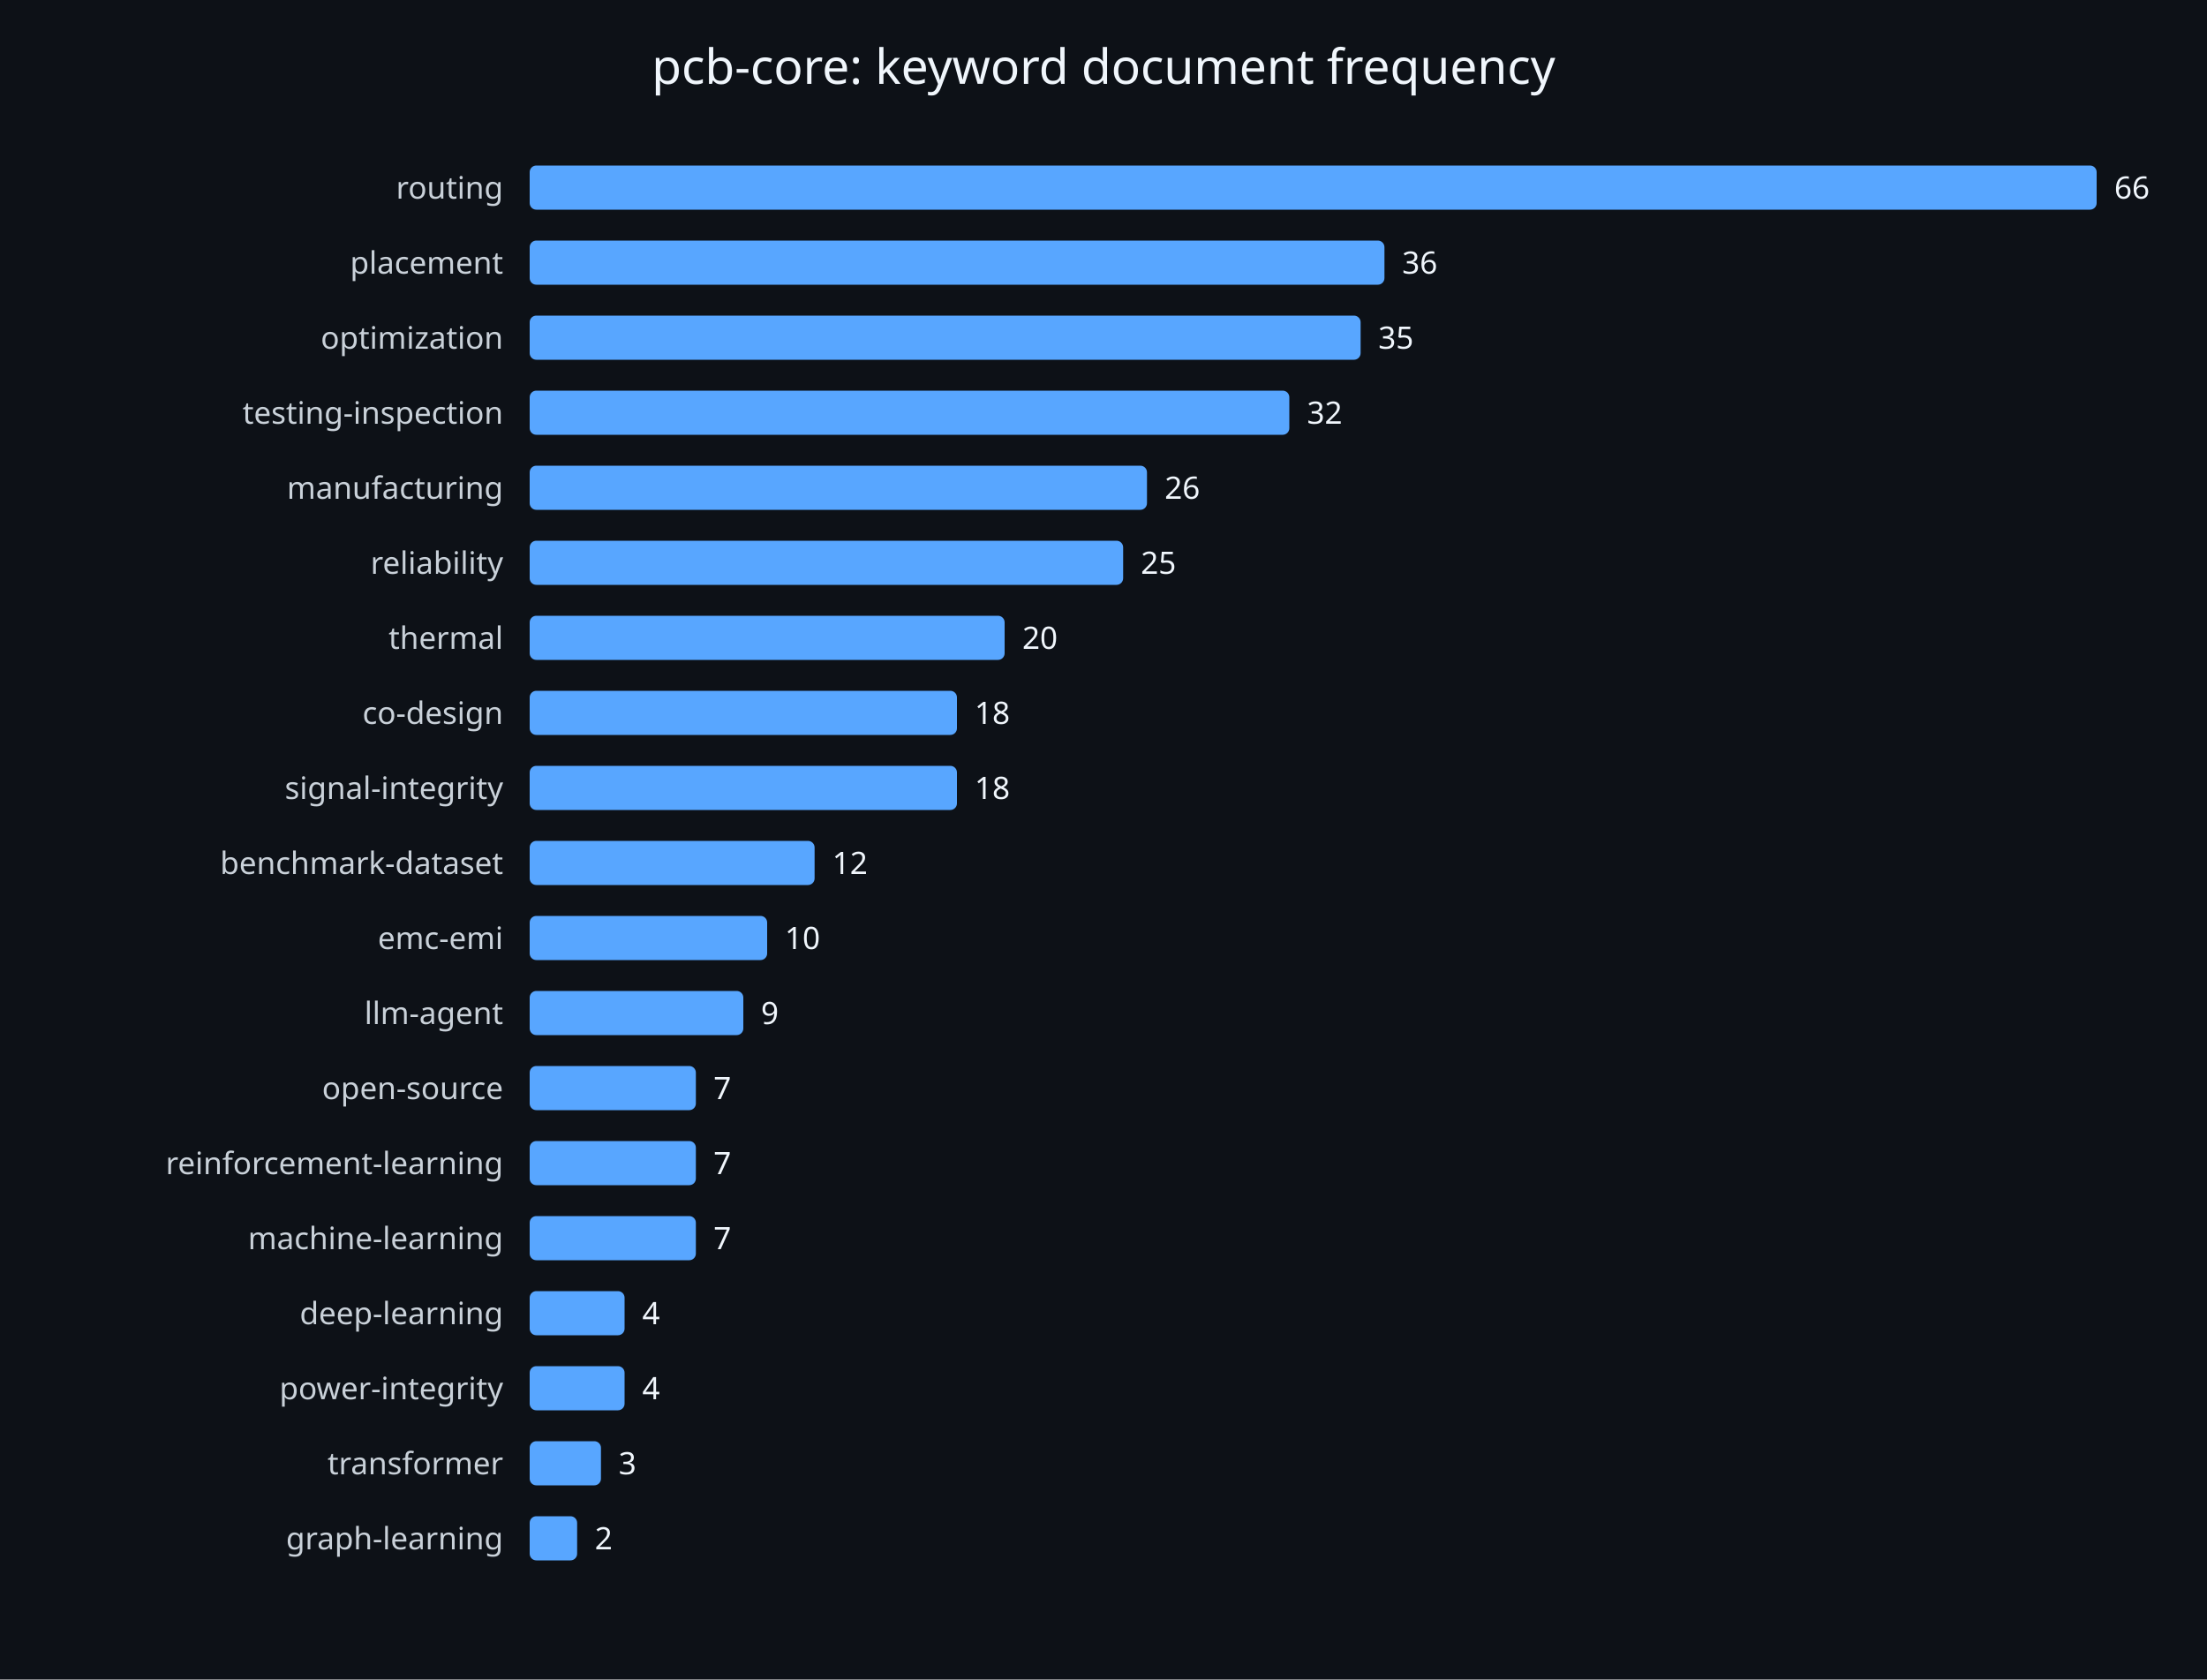
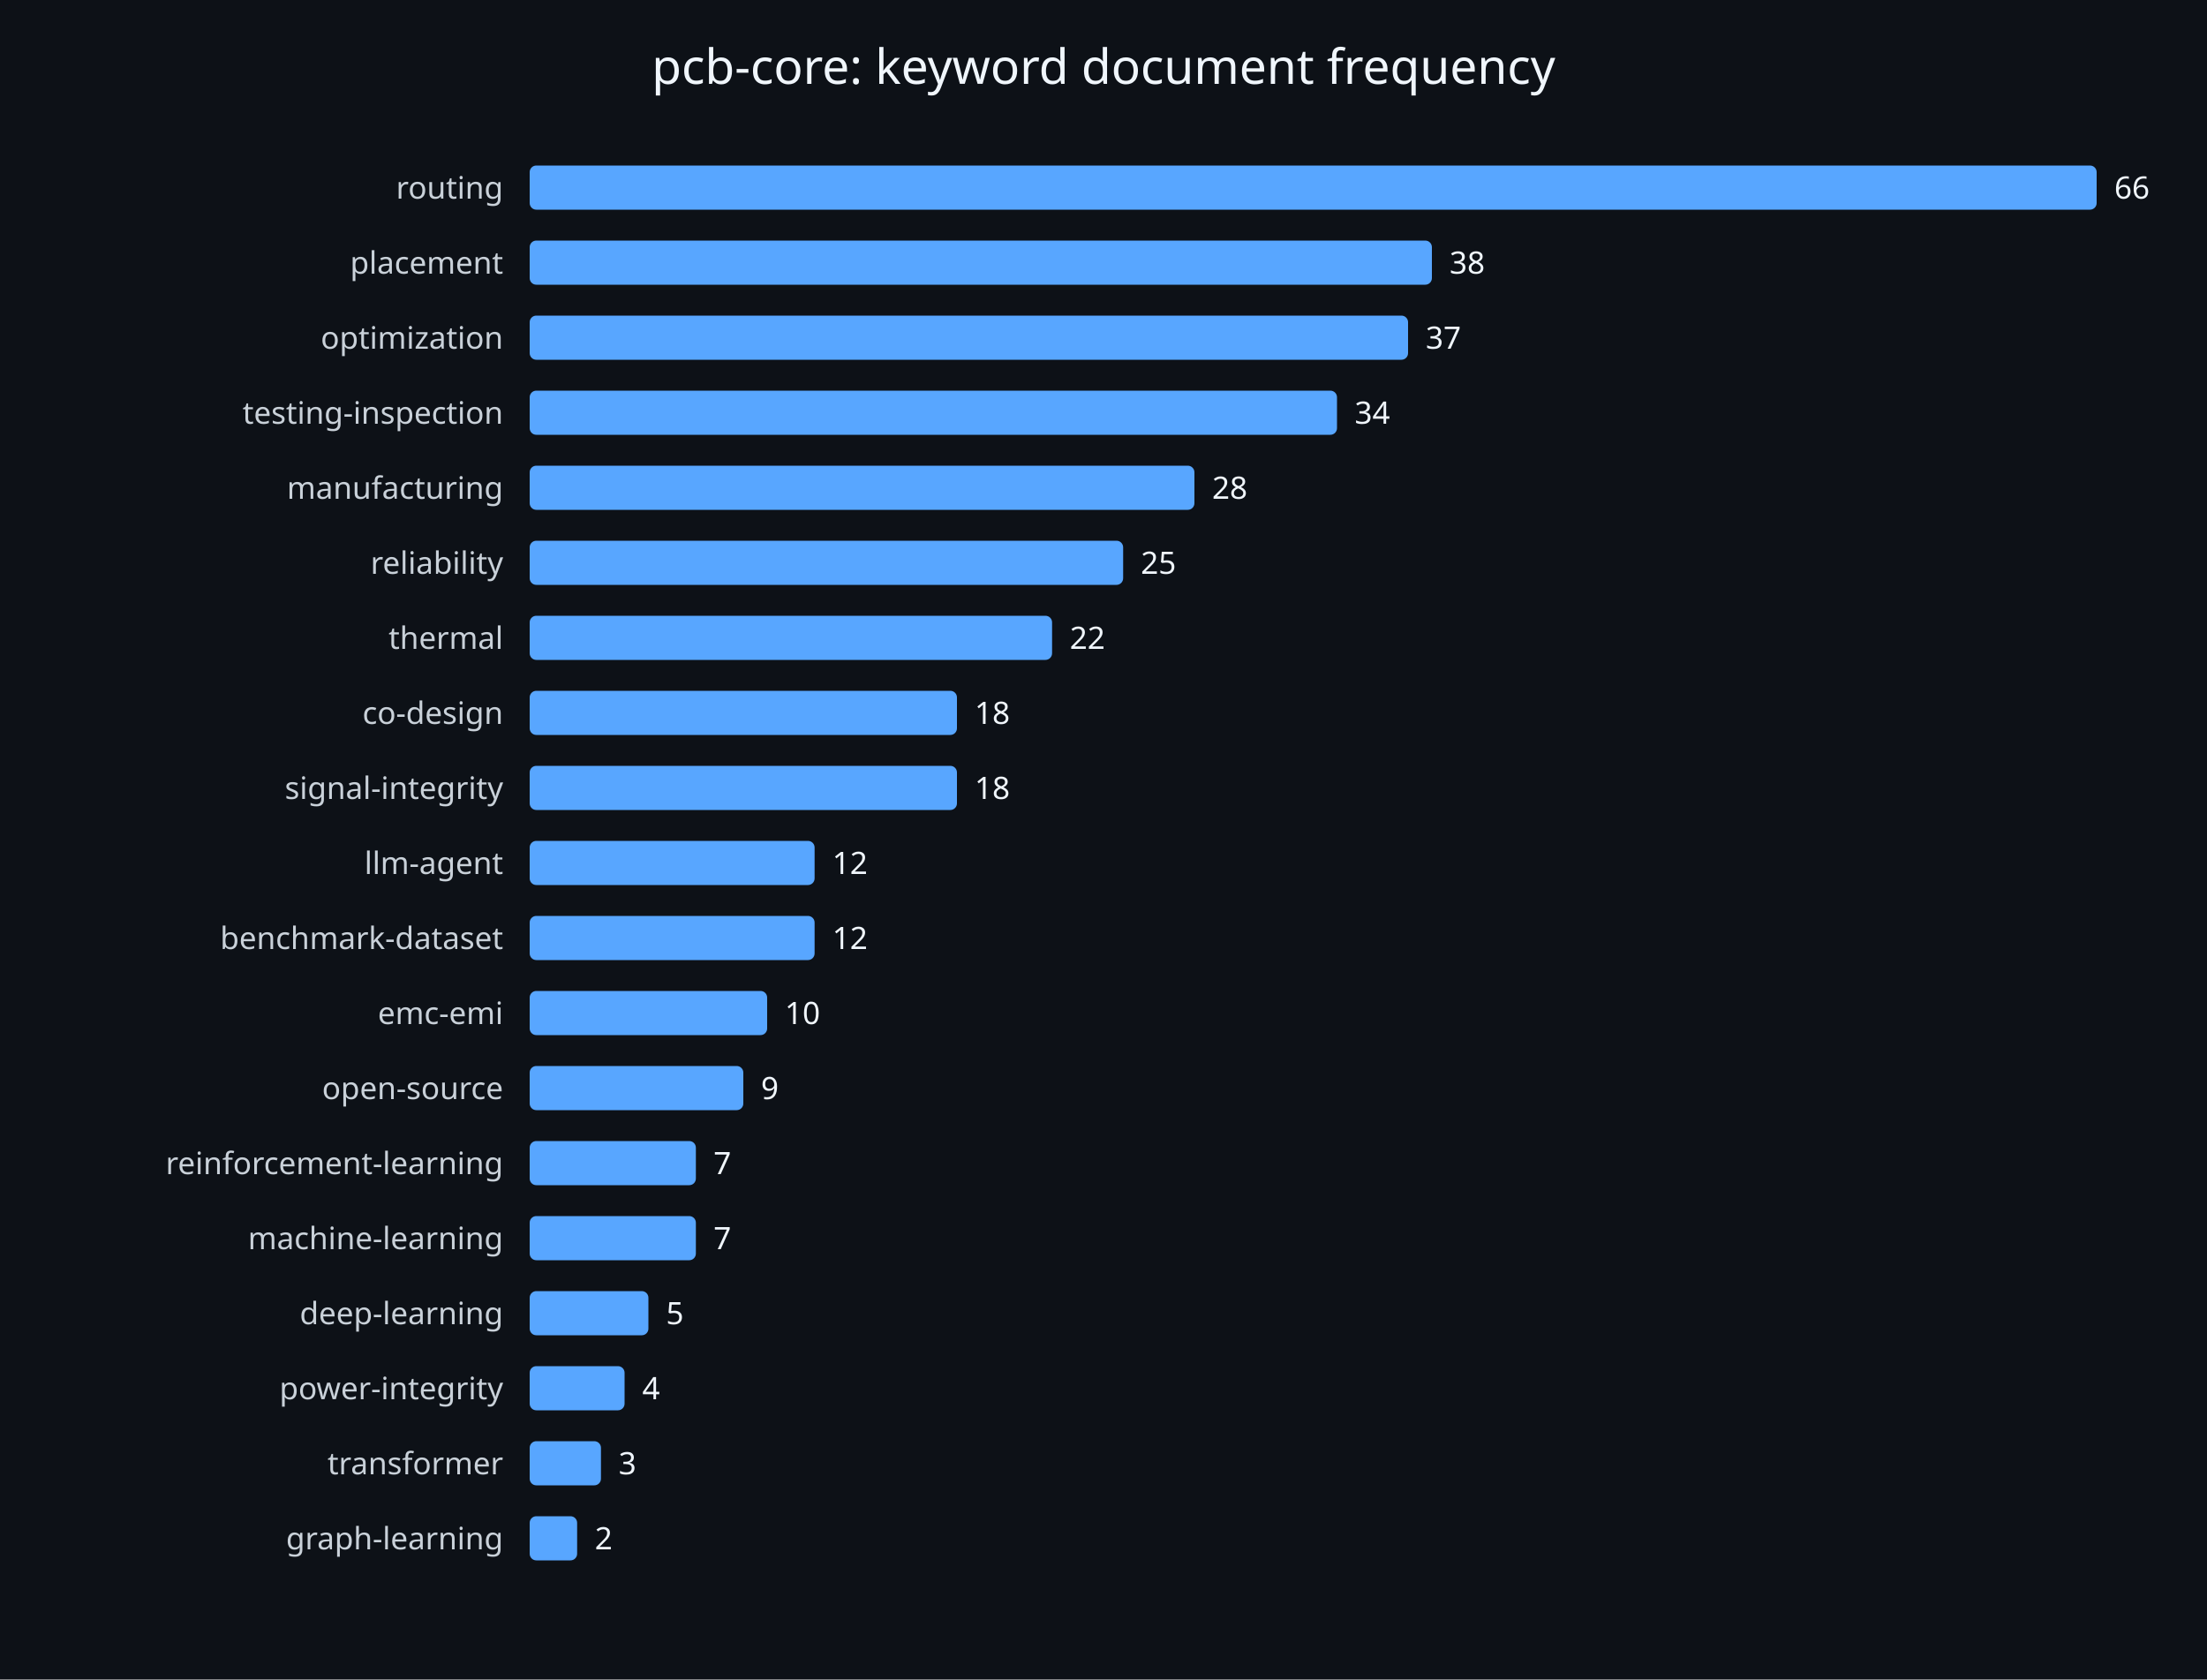
<svg xmlns="http://www.w3.org/2000/svg" width="1000" height="761" viewBox="0 0 1000 761">
  <rect width="100%" height="100%" fill="#0d1117" />
  <text x="500.0" y="38" text-anchor="middle" fill="#f0f6fc" font-family="sans-serif" font-size="22">pcb-core: keyword document frequency</text>
  <text x="228" y="90" text-anchor="end" fill="#c9d1d9" font-family="sans-serif" font-size="14">routing</text>
  <rect x="240" y="75" width="710.0" height="20" rx="3" fill="#58a6ff" />
  <text x="958.0" y="90" fill="#f0f6fc" font-family="sans-serif" font-size="14">66</text>
  <text x="228" y="124" text-anchor="end" fill="#c9d1d9" font-family="sans-serif" font-size="14">placement</text>
-   <rect x="240" y="109" width="387.3" height="20" rx="3" fill="#58a6ff" />
-   <text x="635.3" y="124" fill="#f0f6fc" font-family="sans-serif" font-size="14">36</text>
+   <rect x="240" y="109" width="408.8" height="20" rx="3" fill="#58a6ff" />
+   <text x="656.8" y="124" fill="#f0f6fc" font-family="sans-serif" font-size="14">38</text>
  <text x="228" y="158" text-anchor="end" fill="#c9d1d9" font-family="sans-serif" font-size="14">optimization</text>
-   <rect x="240" y="143" width="376.5" height="20" rx="3" fill="#58a6ff" />
-   <text x="624.5" y="158" fill="#f0f6fc" font-family="sans-serif" font-size="14">35</text>
+   <rect x="240" y="143" width="398.0" height="20" rx="3" fill="#58a6ff" />
+   <text x="646.0" y="158" fill="#f0f6fc" font-family="sans-serif" font-size="14">37</text>
  <text x="228" y="192" text-anchor="end" fill="#c9d1d9" font-family="sans-serif" font-size="14">testing-inspection</text>
-   <rect x="240" y="177" width="344.2" height="20" rx="3" fill="#58a6ff" />
-   <text x="592.2" y="192" fill="#f0f6fc" font-family="sans-serif" font-size="14">32</text>
+   <rect x="240" y="177" width="365.8" height="20" rx="3" fill="#58a6ff" />
+   <text x="613.8" y="192" fill="#f0f6fc" font-family="sans-serif" font-size="14">34</text>
  <text x="228" y="226" text-anchor="end" fill="#c9d1d9" font-family="sans-serif" font-size="14">manufacturing</text>
-   <rect x="240" y="211" width="279.7" height="20" rx="3" fill="#58a6ff" />
-   <text x="527.7" y="226" fill="#f0f6fc" font-family="sans-serif" font-size="14">26</text>
+   <rect x="240" y="211" width="301.2" height="20" rx="3" fill="#58a6ff" />
+   <text x="549.2" y="226" fill="#f0f6fc" font-family="sans-serif" font-size="14">28</text>
  <text x="228" y="260" text-anchor="end" fill="#c9d1d9" font-family="sans-serif" font-size="14">reliability</text>
  <rect x="240" y="245" width="268.9" height="20" rx="3" fill="#58a6ff" />
  <text x="516.9" y="260" fill="#f0f6fc" font-family="sans-serif" font-size="14">25</text>
  <text x="228" y="294" text-anchor="end" fill="#c9d1d9" font-family="sans-serif" font-size="14">thermal</text>
-   <rect x="240" y="279" width="215.2" height="20" rx="3" fill="#58a6ff" />
-   <text x="463.2" y="294" fill="#f0f6fc" font-family="sans-serif" font-size="14">20</text>
+   <rect x="240" y="279" width="236.7" height="20" rx="3" fill="#58a6ff" />
+   <text x="484.7" y="294" fill="#f0f6fc" font-family="sans-serif" font-size="14">22</text>
  <text x="228" y="328" text-anchor="end" fill="#c9d1d9" font-family="sans-serif" font-size="14">co-design</text>
  <rect x="240" y="313" width="193.6" height="20" rx="3" fill="#58a6ff" />
  <text x="441.6" y="328" fill="#f0f6fc" font-family="sans-serif" font-size="14">18</text>
  <text x="228" y="362" text-anchor="end" fill="#c9d1d9" font-family="sans-serif" font-size="14">signal-integrity</text>
  <rect x="240" y="347" width="193.6" height="20" rx="3" fill="#58a6ff" />
  <text x="441.6" y="362" fill="#f0f6fc" font-family="sans-serif" font-size="14">18</text>
-   <text x="228" y="396" text-anchor="end" fill="#c9d1d9" font-family="sans-serif" font-size="14">benchmark-dataset</text>
+   <text x="228" y="396" text-anchor="end" fill="#c9d1d9" font-family="sans-serif" font-size="14">llm-agent</text>
  <rect x="240" y="381" width="129.1" height="20" rx="3" fill="#58a6ff" />
  <text x="377.1" y="396" fill="#f0f6fc" font-family="sans-serif" font-size="14">12</text>
-   <text x="228" y="430" text-anchor="end" fill="#c9d1d9" font-family="sans-serif" font-size="14">emc-emi</text>
-   <rect x="240" y="415" width="107.6" height="20" rx="3" fill="#58a6ff" />
-   <text x="355.6" y="430" fill="#f0f6fc" font-family="sans-serif" font-size="14">10</text>
-   <text x="228" y="464" text-anchor="end" fill="#c9d1d9" font-family="sans-serif" font-size="14">llm-agent</text>
-   <rect x="240" y="449" width="96.8" height="20" rx="3" fill="#58a6ff" />
-   <text x="344.8" y="464" fill="#f0f6fc" font-family="sans-serif" font-size="14">9</text>
+   <text x="228" y="430" text-anchor="end" fill="#c9d1d9" font-family="sans-serif" font-size="14">benchmark-dataset</text>
+   <rect x="240" y="415" width="129.1" height="20" rx="3" fill="#58a6ff" />
+   <text x="377.1" y="430" fill="#f0f6fc" font-family="sans-serif" font-size="14">12</text>
+   <text x="228" y="464" text-anchor="end" fill="#c9d1d9" font-family="sans-serif" font-size="14">emc-emi</text>
+   <rect x="240" y="449" width="107.6" height="20" rx="3" fill="#58a6ff" />
+   <text x="355.6" y="464" fill="#f0f6fc" font-family="sans-serif" font-size="14">10</text>
  <text x="228" y="498" text-anchor="end" fill="#c9d1d9" font-family="sans-serif" font-size="14">open-source</text>
-   <rect x="240" y="483" width="75.3" height="20" rx="3" fill="#58a6ff" />
-   <text x="323.3" y="498" fill="#f0f6fc" font-family="sans-serif" font-size="14">7</text>
+   <rect x="240" y="483" width="96.8" height="20" rx="3" fill="#58a6ff" />
+   <text x="344.8" y="498" fill="#f0f6fc" font-family="sans-serif" font-size="14">9</text>
  <text x="228" y="532" text-anchor="end" fill="#c9d1d9" font-family="sans-serif" font-size="14">reinforcement-learning</text>
  <rect x="240" y="517" width="75.3" height="20" rx="3" fill="#58a6ff" />
  <text x="323.3" y="532" fill="#f0f6fc" font-family="sans-serif" font-size="14">7</text>
  <text x="228" y="566" text-anchor="end" fill="#c9d1d9" font-family="sans-serif" font-size="14">machine-learning</text>
  <rect x="240" y="551" width="75.3" height="20" rx="3" fill="#58a6ff" />
  <text x="323.3" y="566" fill="#f0f6fc" font-family="sans-serif" font-size="14">7</text>
  <text x="228" y="600" text-anchor="end" fill="#c9d1d9" font-family="sans-serif" font-size="14">deep-learning</text>
-   <rect x="240" y="585" width="43.0" height="20" rx="3" fill="#58a6ff" />
-   <text x="291.0" y="600" fill="#f0f6fc" font-family="sans-serif" font-size="14">4</text>
+   <rect x="240" y="585" width="53.8" height="20" rx="3" fill="#58a6ff" />
+   <text x="301.8" y="600" fill="#f0f6fc" font-family="sans-serif" font-size="14">5</text>
  <text x="228" y="634" text-anchor="end" fill="#c9d1d9" font-family="sans-serif" font-size="14">power-integrity</text>
  <rect x="240" y="619" width="43.0" height="20" rx="3" fill="#58a6ff" />
  <text x="291.0" y="634" fill="#f0f6fc" font-family="sans-serif" font-size="14">4</text>
  <text x="228" y="668" text-anchor="end" fill="#c9d1d9" font-family="sans-serif" font-size="14">transformer</text>
  <rect x="240" y="653" width="32.3" height="20" rx="3" fill="#58a6ff" />
  <text x="280.3" y="668" fill="#f0f6fc" font-family="sans-serif" font-size="14">3</text>
  <text x="228" y="702" text-anchor="end" fill="#c9d1d9" font-family="sans-serif" font-size="14">graph-learning</text>
  <rect x="240" y="687" width="21.5" height="20" rx="3" fill="#58a6ff" />
  <text x="269.5" y="702" fill="#f0f6fc" font-family="sans-serif" font-size="14">2</text>
</svg>
